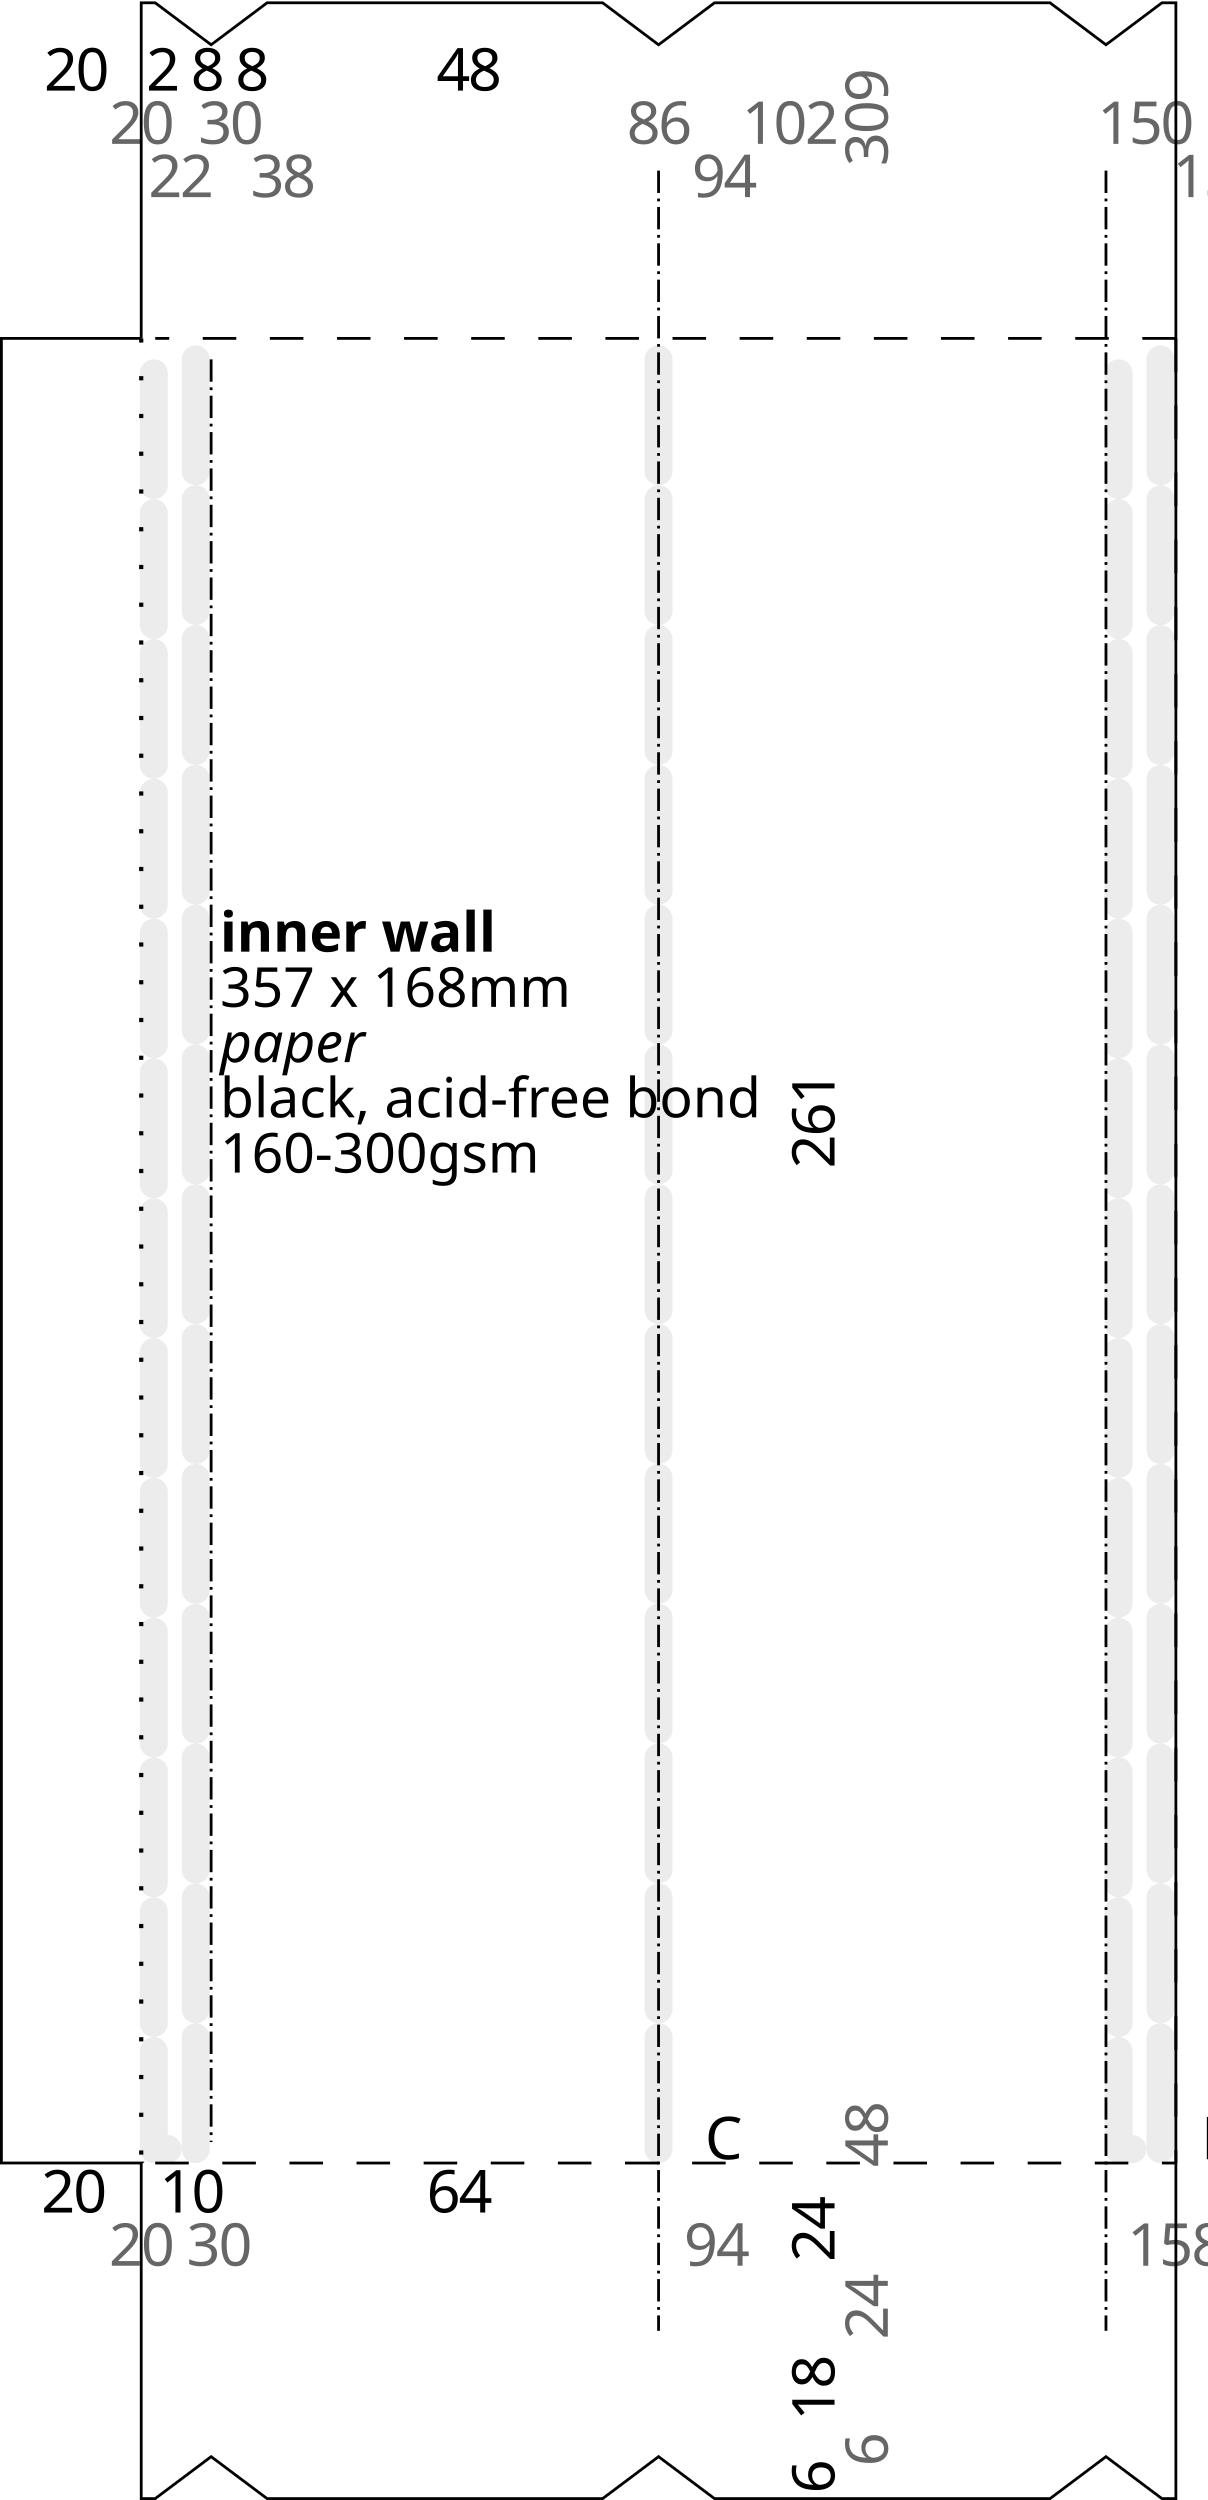
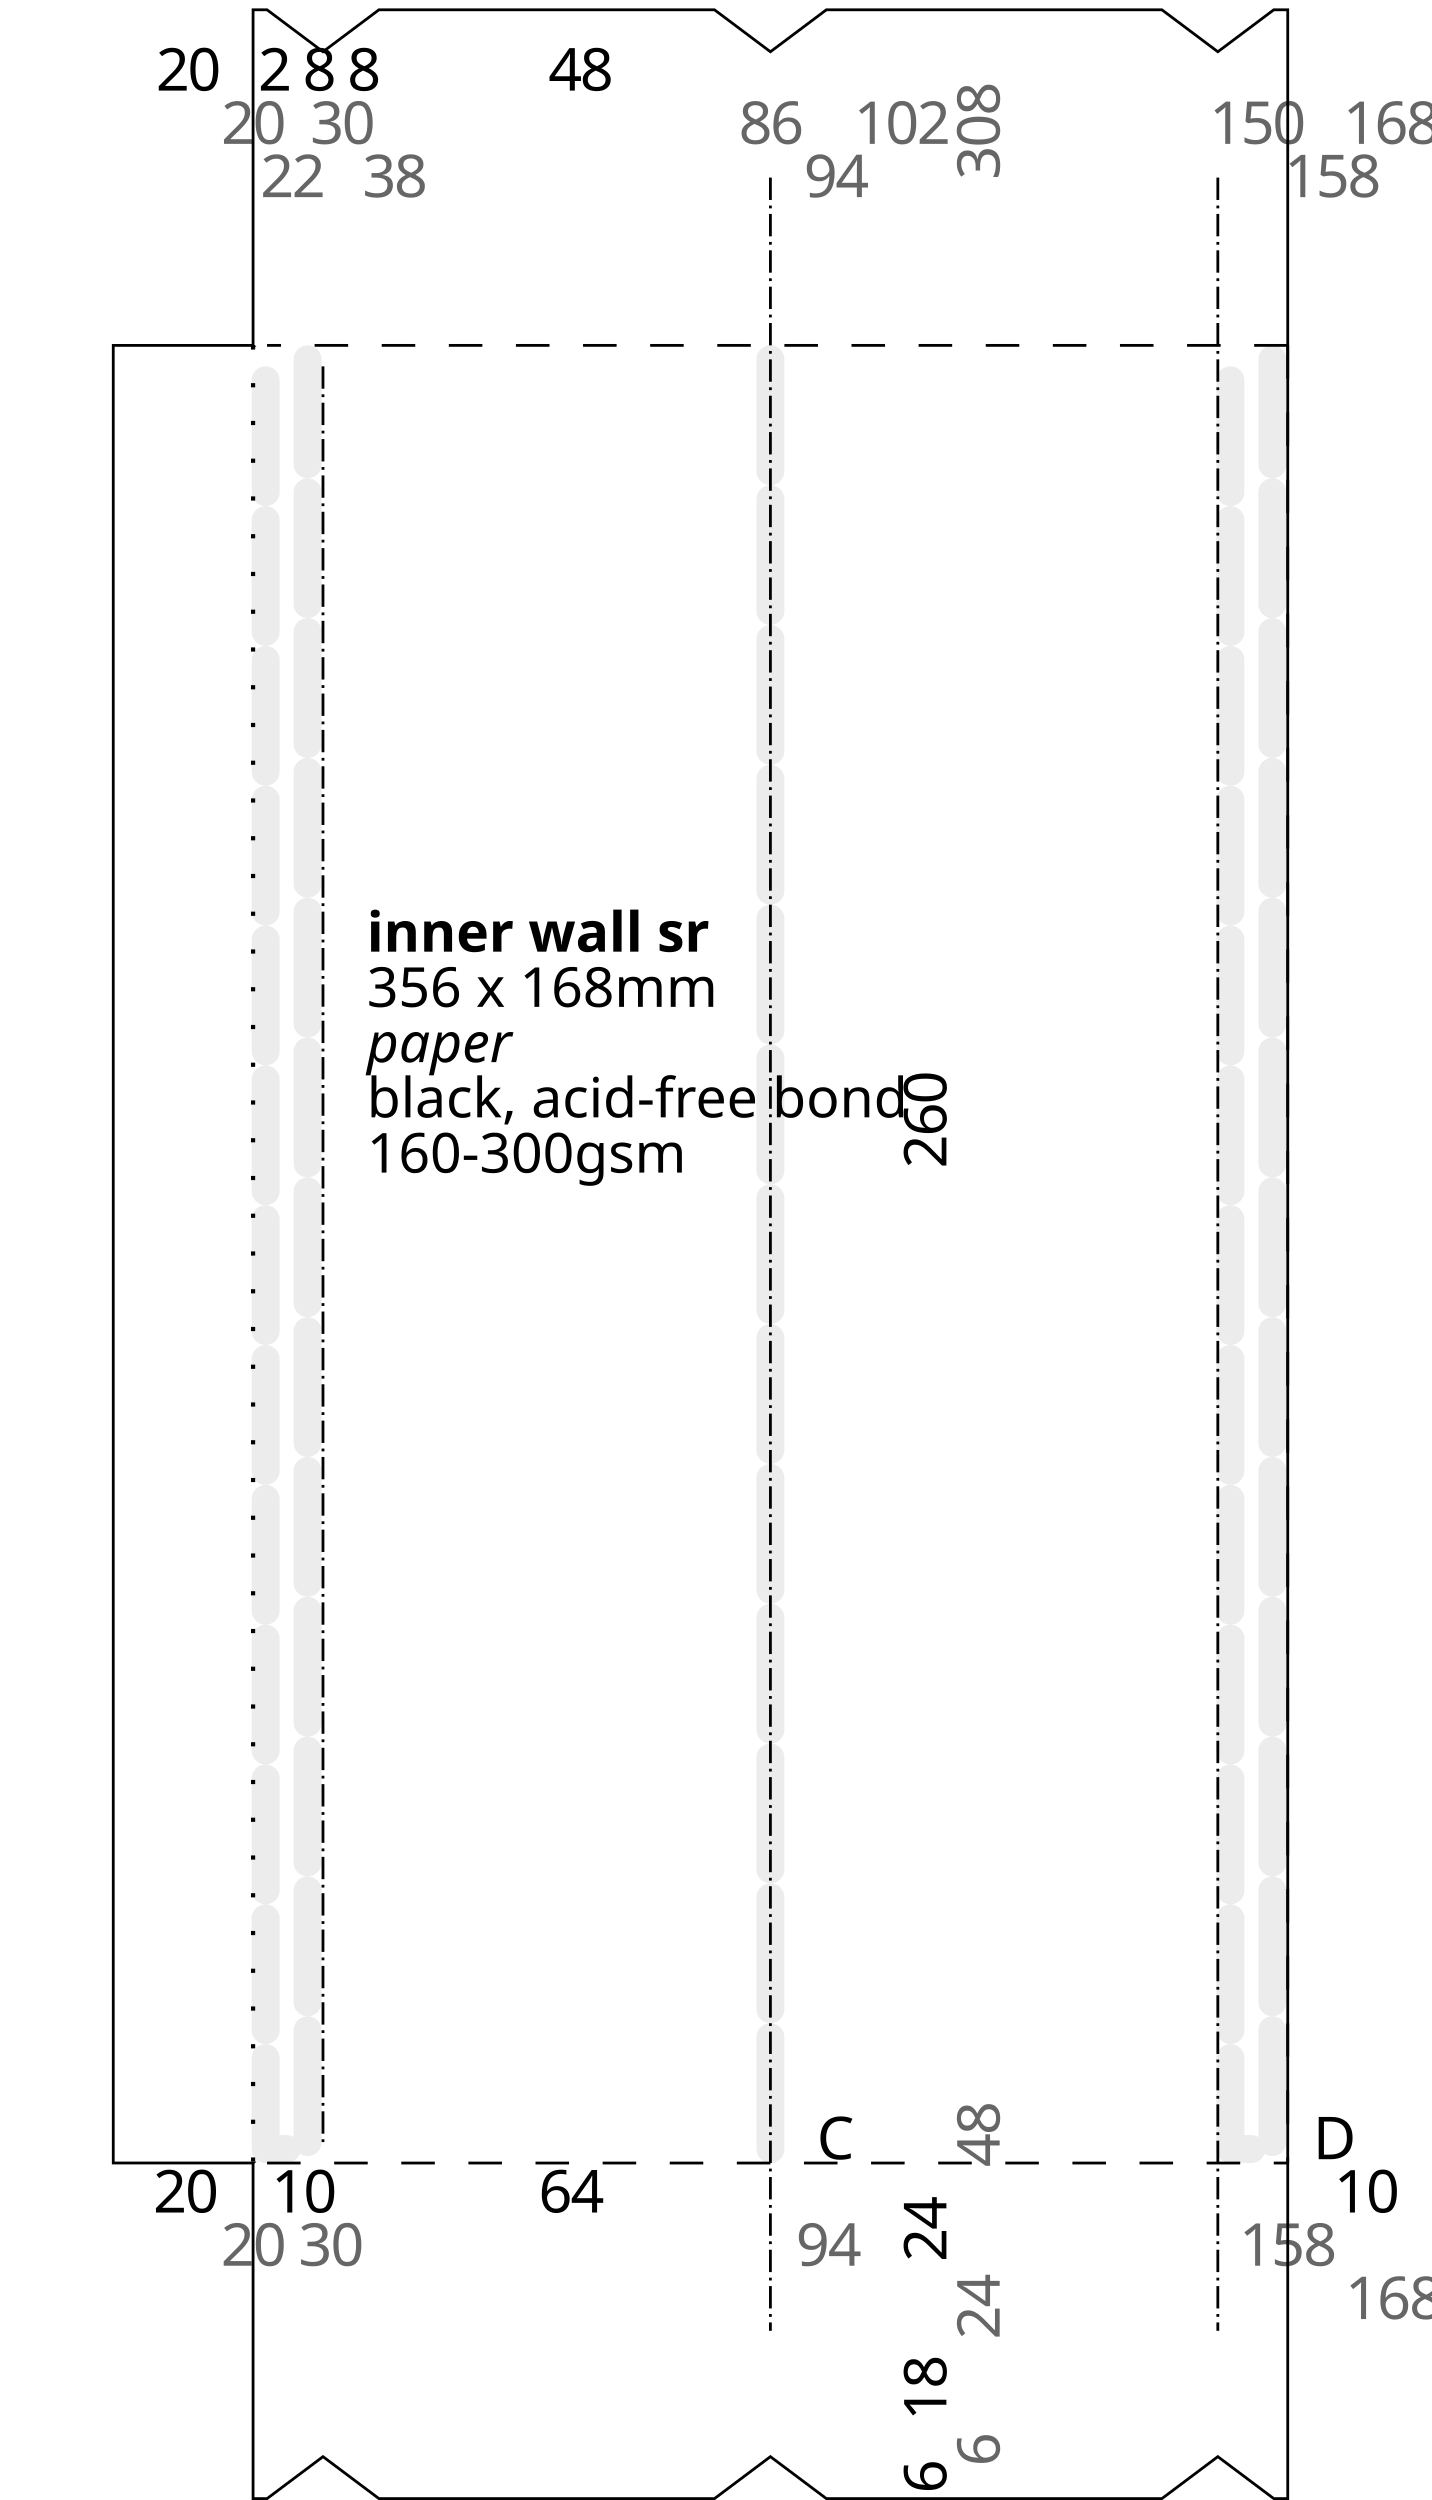
- <svg xmlns="http://www.w3.org/2000/svg" width="172.705mm" height="357.604mm" viewBox="0 0 172.705 357.604" version="1.1" id="svg8">
+ <svg xmlns="http://www.w3.org/2000/svg" width="204.705mm" height="357.604mm" viewBox="0 0 204.705 357.604" version="1.1" id="svg8">
  <defs id="defs2" />
  <g id="layer1" transform="translate(340.2681,-214.1791)">
-     <text xml:space="preserve" style="font-style:normal;font-variant:normal;font-weight:normal;font-stretch:normal;font-size:8.467px;line-height:0%;font-family:'Trebuchet MS';-inkscape-font-specification:Sans;letter-spacing:-0.265px;word-spacing:-0.529px;writing-mode:lr-tb;display:inline;fill:#000000;fill-opacity:1;stroke:none;stroke-width:0.282" x="-334.365" y="523.043" id="text5173" transform="scale(1.000009,0.999991)">
-       <tspan id="tspan5175" x="-334.365" y="523.043" style="font-size:8.467px;line-height:90%;letter-spacing:-0.265px;word-spacing:-0.529px;fill:#000000;fill-opacity:1;stroke-width:0.282" dx="0 0 0 0 0 0 0 0 0 0 0 0 0 0 0 0 0 0 0 0 0 0 0 0 0 0 0 0 0 0 0 0 0 0 0 0 0 0 0 0 0 0 0 0 0 0 0 0 0 0" dy="0 0 0 0 0 0 0 0 0 0 0 0 0 0 0 0 0 0 0 0 0 0 0 0 0 0 0 0 0 0 0 0 0 0 0 0 0 0 0 0 0 0 0 0 0 0 0 0 0 0">                                                 C                                  D</tspan>
-       <tspan x="-334.365" y="530.663" style="font-size:8.467px;line-height:90%;letter-spacing:-0.265px;word-spacing:-0.529px;fill:#000000;fill-opacity:1;stroke-width:0.282" id="tspan7491" dx="0 0 0 0 0 0 0 0 0 0 0 0 0 0 0 0 0 0 0 0 0 0 0 0 0 0 0 0 0 0 0 0 0 0 0 0 0 0 0 0 0 0 0 0 0 0 0 0 0 0 0 0 0 0 0 0 0 0 0 0 0 0 0 0 0 0 0 0 0 0 0 0 0 0 0 0 0 0 0 0 0">20    10               64                                                      10</tspan>
-       <tspan x="-334.365" y="538.283" id="tspan5361" style="font-size:8.467px;line-height:90%;letter-spacing:-0.265px;word-spacing:-0.529px;fill:#000000;fill-opacity:0.6;stroke-width:0.282">     20 30                                94                            158</tspan>
-       <tspan x="-334.365" y="545.903" style="font-size:8.467px;line-height:90%;letter-spacing:-0.265px;word-spacing:-0.529px;fill:#000000;fill-opacity:0.6;stroke-width:0.282" dx="0 0 0 0 0 0 0 0 0 0 0 0 0 0 0 0 0 0 0 0 0 0 0 0 0 0 0 0 0 0 0 0 0 0 0 0 0 0 0 0 0 0 0 0 0 0 0 0 0 0 0 0 0 0 0 0 0 0 0 0 0 0 0 0 0 0 0 0 0 0 0 0 0 0 0 0 0 0 0 0 0 0 0 0 0 0 0 0 0" id="tspan1647">                                                                                        168 </tspan>
+     <text xml:space="preserve" style="font-style:normal;font-variant:normal;font-weight:normal;font-stretch:normal;font-size:8.467px;line-height:0%;font-family:'Trebuchet MS';-inkscape-font-specification:Sans;letter-spacing:-0.265px;word-spacing:-0.529px;writing-mode:lr-tb;display:inline;fill:#000000;fill-opacity:1;stroke:none;stroke-width:0.282" x="-318.365" y="523.043" id="text5173" transform="scale(1.000009,0.999991)">
+       <tspan id="tspan5175" x="-318.365" y="523.043" style="font-size:8.467px;line-height:90%;letter-spacing:-0.265px;word-spacing:-0.529px;fill:#000000;fill-opacity:1;stroke-width:0.282" dx="0 0 0 0 0 0 0 0 0 0 0 0 0 0 0 0 0 0 0 0 0 0 0 0 0 0 0 0 0 0 0 0 0 0 0 0 0 0 0 0 0 0 0 0 0 0 0 0 0 0" dy="0 0 0 0 0 0 0 0 0 0 0 0 0 0 0 0 0 0 0 0 0 0 0 0 0 0 0 0 0 0 0 0 0 0 0 0 0 0 0 0 0 0 0 0 0 0 0 0 0 0">                                                 C                                  D</tspan>
+       <tspan x="-318.365" y="530.663" style="font-size:8.467px;line-height:90%;letter-spacing:-0.265px;word-spacing:-0.529px;fill:#000000;fill-opacity:1;stroke-width:0.282" id="tspan7491" dx="0 0 0 0 0 0 0 0 0 0 0 0 0 0 0 0 0 0 0 0 0 0 0 0 0 0 0 0 0 0 0 0 0 0 0 0 0 0 0 0 0 0 0 0 0 0 0 0 0 0 0 0 0 0 0 0 0 0 0 0 0 0 0 0 0 0 0 0 0 0 0 0 0 0 0 0 0 0 0 0 0">20    10               64                                                      10</tspan>
+       <tspan x="-318.365" y="538.283" id="tspan5361" style="font-size:8.467px;line-height:90%;letter-spacing:-0.265px;word-spacing:-0.529px;fill:#000000;fill-opacity:0.6;stroke-width:0.282">     20 30                                94                            158</tspan>
+       <tspan x="-318.365" y="545.903" style="font-size:8.467px;line-height:90%;letter-spacing:-0.265px;word-spacing:-0.529px;fill:#000000;fill-opacity:0.6;stroke-width:0.282" dx="0 0 0 0 0 0 0 0 0 0 0 0 0 0 0 0 0 0 0 0 0 0 0 0 0 0 0 0 0 0 0 0 0 0 0 0 0 0 0 0 0 0 0 0 0 0 0 0 0 0 0 0 0 0 0 0 0 0 0 0 0 0 0 0 0 0 0 0 0 0 0 0 0 0 0 0 0 0 0 0 0 0 0 0 0 0 0 0 0" id="tspan1647">                                                                                        168 </tspan>
    </text>
-     <text id="text5719" y="350.304" x="-308.795" style="font-style:normal;font-variant:normal;font-weight:normal;font-stretch:normal;font-size:3.387px;line-height:0%;font-family:'Trebuchet MS';-inkscape-font-specification:Sans;letter-spacing:0px;word-spacing:0px;writing-mode:lr-tb;display:inline;fill:#000000;fill-opacity:1;stroke:none;stroke-width:0.282" xml:space="preserve">
-       <tspan style="font-style:normal;font-weight:bold;font-size:7.902px;line-height:1;stroke-width:0.282" id="tspan5721" y="350.304" x="-308.795">inner wall</tspan>
-       <tspan y="358.206" x="-308.795" id="tspan7094" style="font-style:normal;font-size:7.902px;line-height:1;stroke-width:0.282">357 x 168mm</tspan>
-       <tspan y="366.109" x="-308.795" id="tspan7103" style="font-style:italic;font-size:7.902px;line-height:1;stroke-width:0.282">paper</tspan>
-       <tspan y="374.011" x="-308.795" id="tspan7123" style="font-style:normal;font-size:7.902px;line-height:1;stroke-width:0.282">black, acid-free bond</tspan>
-       <tspan y="381.913" x="-308.795" id="tspan7127" style="font-size:7.902px;line-height:1;stroke-width:0.282">160-300gsm</tspan>
+     <text id="text5719" y="350.304" x="-287.795" style="font-style:normal;font-variant:normal;font-weight:normal;font-stretch:normal;font-size:3.387px;line-height:0%;font-family:'Trebuchet MS';-inkscape-font-specification:Sans;letter-spacing:0px;word-spacing:0px;writing-mode:lr-tb;display:inline;fill:#000000;fill-opacity:1;stroke:none;stroke-width:0.282" xml:space="preserve">
+       <tspan style="font-style:normal;font-weight:bold;font-size:7.902px;line-height:1;stroke-width:0.282" id="tspan5721" y="350.304" x="-287.795">inner wall sr</tspan>
+       <tspan y="358.206" x="-287.795" id="tspan7094" style="font-style:normal;font-size:7.902px;line-height:1;stroke-width:0.282">356 x 168mm</tspan>
+       <tspan y="366.109" x="-287.795" id="tspan7103" style="font-style:italic;font-size:7.902px;line-height:1;stroke-width:0.282">paper</tspan>
+       <tspan y="374.011" x="-287.795" id="tspan7123" style="font-style:normal;font-size:7.902px;line-height:1;stroke-width:0.282">black, acid-free bond</tspan>
+       <tspan y="381.913" x="-287.795" id="tspan7127" style="font-size:7.902px;line-height:1;stroke-width:0.282">160-300gsm</tspan>
    </text>
-     <text transform="scale(1.000009,0.999991)" id="text2341" y="227.14" x="-333.965" style="font-style:normal;font-variant:normal;font-weight:normal;font-stretch:normal;font-size:8.467px;line-height:0%;font-family:'Trebuchet MS';-inkscape-font-specification:Sans;letter-spacing:-0.336px;word-spacing:-0.529px;writing-mode:lr-tb;display:inline;fill:#000000;fill-opacity:1;stroke:none;stroke-width:0.282" xml:space="preserve">
-       <tspan dx="0 0 0 0 0 0 0 0 0 0 0 0 0 0 0 0 0 0 0 0 0 0 0 0 0" id="tspan2337" style="font-size:8.467px;line-height:90%;letter-spacing:-0.336px;word-spacing:-0.529px;fill:#000000;fill-opacity:1;stroke-width:0.282" y="227.14" x="-333.965">20   2 8 8             48</tspan>
-       <tspan dx="0 0 0 0 0 0 0 0 0 0 0 0 0 0 0 0 0 0 0 0 0 0 0 0 0 0 0 0 0 0 0 0 0 0 0 0 0 0 0 0 0 0 0 0 0 0 0 0 0 0 0 0 0 0 0 0 0 0 0 0 0 0 0 0 0 0 0 0 0 0 0 0 0 0 0 0" style="font-size:8.467px;line-height:90%;letter-spacing:-0.336px;word-spacing:-0.529px;fill:#000000;fill-opacity:0.6;stroke-width:0.282" id="tspan2339" y="234.76" x="-333.965">     20  30                            86    102                    150   168</tspan>
-       <tspan style="font-size:8.467px;line-height:90%;letter-spacing:-0.336px;word-spacing:-0.529px;fill:#000000;fill-opacity:0.6;stroke-width:0.282" y="242.38" x="-333.965" id="tspan850">        22   38                             94                                158</tspan>
+     <text transform="scale(1.000009,0.999991)" id="text2341" y="227.14" x="-317.965" style="font-style:normal;font-variant:normal;font-weight:normal;font-stretch:normal;font-size:8.467px;line-height:0%;font-family:'Trebuchet MS';-inkscape-font-specification:Sans;letter-spacing:-0.336px;word-spacing:-0.529px;writing-mode:lr-tb;display:inline;fill:#000000;fill-opacity:1;stroke:none;stroke-width:0.282" xml:space="preserve">
+       <tspan dx="0 0 0 0 0 0 0 0 0 0 0 0 0 0 0 0 0 0 0 0 0 0 0 0 0" id="tspan2337" style="font-size:8.467px;line-height:90%;letter-spacing:-0.336px;word-spacing:-0.529px;fill:#000000;fill-opacity:1;stroke-width:0.282" y="227.14" x="-317.965">20   2 8 8             48</tspan>
+       <tspan dx="0 0 0 0 0 0 0 0 0 0 0 0 0 0 0 0 0 0 0 0 0 0 0 0 0 0 0 0 0 0 0 0 0 0 0 0 0 0 0 0 0 0 0 0 0 0 0 0 0 0 0 0 0 0 0 0 0 0 0 0 0 0 0 0 0 0 0 0 0 0 0 0 0 0 0 0" style="font-size:8.467px;line-height:90%;letter-spacing:-0.336px;word-spacing:-0.529px;fill:#000000;fill-opacity:0.6;stroke-width:0.282" id="tspan2339" y="234.76" x="-317.965">     20  30                            86    102                    150   168</tspan>
+       <tspan style="font-size:8.467px;line-height:90%;letter-spacing:-0.336px;word-spacing:-0.529px;fill:#000000;fill-opacity:0.6;stroke-width:0.282" y="242.38" x="-317.965" id="tspan850">        22   38                             94                                158</tspan>
    </text>
-     <text transform="rotate(-90)" id="text7064" y="-220.894" x="-570.829" style="font-style:normal;font-variant:normal;font-weight:normal;font-stretch:normal;font-size:8.467px;line-height:0%;font-family:'Trebuchet MS';-inkscape-font-specification:Sans;letter-spacing:-0.265px;word-spacing:-0.529px;writing-mode:lr-tb;display:inline;fill:#000000;fill-opacity:1;stroke:none;stroke-width:0.282" xml:space="preserve">
-       <tspan y="-220.894" x="-570.829" id="tspan7066" style="font-size:8.467px;line-height:0.9;letter-spacing:-0.265px;word-spacing:-0.529px;stroke-width:0.282">6   18       24                                                                            261</tspan>
-       <tspan style="font-size:8.467px;line-height:90%;letter-spacing:-0.265px;word-spacing:-0.529px;fill:#000000;fill-opacity:0.6;stroke-width:0.282" id="tspan7070" y="-213.274" x="-570.829" dx="0 0 0 0 0 0 0 0 0 0 0 0 0 0 0 0 0 0 0 0 0 0 0 0 0 0 0 0 0 0 0 0 0 0 0 0 0 0 0 0 0 0 0 0 0 0 0 0 0 0 0 0 0 0 0 0 0 0 0 0 0 0 0 0 0 0 0 0 0 0 0 0 0 0 0 0 0 0 0 0 0 0 0 0 0 0 0 0 0 0 0 0 0 0 0 0 0 0 0 0 0 0 0 0 0 0 0 0 0 0 0 0 0 0 0 0 0 0 0 0 0 0 0 0 0 0 0 0 0 0 0 0 0 0 0 0 0 0 0 0 0 0 0 0 0 0 0 0 0 0 0 0 0 0 0 0 0 0 0 0 0 0 0 0 0 0 0 0 0 0 0 0 0 0 0 0 0 0 0 0">  6       24        48                                                                                                                                               309       333   357</tspan>
-       <tspan style="font-size:8.467px;line-height:90%;letter-spacing:-0.265px;word-spacing:-0.529px;fill:#000000;fill-opacity:0.6;stroke-width:0.282" y="-205.654" x="-570.829" dx="0 0 0 0 0 0 0 0 0 0 0 0 0 0 0 0 0 0 0 0 0 0 0 0 0 0 0 0 0 0 0 0 0 0 0 0 0 0 0 0 0 0 0 0 0 0 0 0 0 0 0 0 0 0 0 0 0 0 0 0 0 0 0 0 0 0 0 0 0 0 0 0 0 0 0 0 0 0 0 0 0 0 0 0 0 0 0 0 0 0 0 0 0 0 0 0 0 0 0 0 0 0 0 0 0 0 0 0 0 0 0 0 0 0 0 0 0 0 0 0 0 0 0 0 0 0 0 0 0 0 0 0 0 0 0 0 0 0 0 0 0 0 0 0 0 0 0 0 0 0 0 0 0 0 0 0 0 0 0 0 0 0 0 0 0 0 0 0 0 0 0 0 0 0 0 0 0 0 0 0 0 0 0 0 0 0 0 0 0 0 0 0 0 0 0 0 0 0 0 0 0 0 0 0 0 0 0 0 0 0 0 0 0 0 0 0 0 0 0 0 0 0 0 0 0 0 0 0 0 0 0 0 0 0 0 0 0 0 0 0 0 0 0 0 0 0 0 0 0 0 0 0 0 0 0 0 0 0 0 0 0 0 0 0 0 0 0 0 0 0 0 0 0 0 0 0 0 0 0 0 0 0 0 0 0 0 0 0 0 0 0 0 0 0 0 0 0 0 0 0 0 0 0 0 0 0" id="tspan856">                                                                                                                                                                                                 351 </tspan>
+     <text transform="rotate(-90)" id="text7064" y="-204.894" x="-570.829" style="font-style:normal;font-variant:normal;font-weight:normal;font-stretch:normal;font-size:8.467px;line-height:0%;font-family:'Trebuchet MS';-inkscape-font-specification:Sans;letter-spacing:-0.265px;word-spacing:-0.529px;writing-mode:lr-tb;display:inline;fill:#000000;fill-opacity:1;stroke:none;stroke-width:0.282" xml:space="preserve">
+       <tspan y="-204.894" x="-570.829" id="tspan7066" style="font-size:8.467px;line-height:0.9;letter-spacing:-0.265px;word-spacing:-0.529px;stroke-width:0.282">6   18       24                                                                            260</tspan>
+       <tspan style="font-size:8.467px;line-height:90%;letter-spacing:-0.265px;word-spacing:-0.529px;fill:#000000;fill-opacity:0.6;stroke-width:0.282" id="tspan7070" y="-197.274" x="-570.829" dx="0 0 0 0 0 0 0 0 0 0 0 0 0 0 0 0 0 0 0 0 0 0 0 0 0 0 0 0 0 0 0 0 0 0 0 0 0 0 0 0 0 0 0 0 0 0 0 0 0 0 0 0 0 0 0 0 0 0 0 0 0 0 0 0 0 0 0 0 0 0 0 0 0 0 0 0 0 0 0 0 0 0 0 0 0 0 0 0 0 0 0 0 0 0 0 0 0 0 0 0 0 0 0 0 0 0 0 0 0 0 0 0 0 0 0 0 0 0 0 0 0 0 0 0 0 0 0 0 0 0 0 0 0 0 0 0 0 0 0 0 0 0 0 0 0 0 0 0 0 0 0 0 0 0 0 0 0 0 0 0 0 0 0 0 0 0 0 0 0 0 0 0 0 0 0 0 0 0 0">  6       24        48                                                                                                                                              308       332   356</tspan>
+       <tspan style="font-size:8.467px;line-height:90%;letter-spacing:-0.265px;word-spacing:-0.529px;fill:#000000;fill-opacity:0.6;stroke-width:0.282" y="-189.654" x="-570.829" dx="0 0 0 0 0 0 0 0 0 0 0 0 0 0 0 0 0 0 0 0 0 0 0 0 0 0 0 0 0 0 0 0 0 0 0 0 0 0 0 0 0 0 0 0 0 0 0 0 0 0 0 0 0 0 0 0 0 0 0 0 0 0 0 0 0 0 0 0 0 0 0 0 0 0 0 0 0 0 0 0 0 0 0 0 0 0 0 0 0 0 0 0 0 0 0 0 0 0 0 0 0 0 0 0 0 0 0 0 0 0 0 0 0 0 0 0 0 0 0 0 0 0 0 0 0 0 0 0 0 0 0 0 0 0 0 0 0 0 0 0 0 0 0 0 0 0 0 0 0 0 0 0 0 0 0 0 0 0 0 0 0 0 0 0 0 0 0 0 0 0 0 0 0 0 0 0 0 0 0 0 0 0 0 0 0 0 0 0 0 0 0 0 0 0 0 0 0 0 0 0 0 0 0 0 0 0 0 0 0 0 0 0 0 0 0 0 0 0 0 0 0 0 0 0 0 0 0 0 0 0 0 0 0 0 0 0 0 0 0 0 0 0 0 0 0 0 0 0 0 0 0 0 0 0 0 0 0 0 0 0 0 0 0 0 0 0 0 0 0 0 0 0 0 0 0 0 0 0 0 0 0 0 0 0 0 0 0 0 0 0 0 0 0 0 0 0 0 0 0 0 0 0 0 0 0 0" id="tspan856">                                                                                                                                                                                                 350 </tspan>
    </text>
-     <path id="path3772" style="display:inline;fill:none;stroke:#000000;stroke-width:0.4;stroke-linecap:butt;stroke-linejoin:miter;stroke-miterlimit:4;stroke-dasharray:4.8, 4.8;stroke-dashoffset:0;stroke-opacity:1" d="m -172.068,262.583 h -146 m 146,-3.7e-4 v 261 m -146,-6e-5 146,5e-5" />
-     <path id="path7073-7" d="M -310.068,265.583 V 520.583" style="fill:none;stroke:#000000;stroke-width:0.4;stroke-linecap:butt;stroke-linejoin:miter;stroke-miterlimit:4;stroke-dasharray:3.2, 0.8, 0.4, 0.8;stroke-dashoffset:0;stroke-opacity:1" />
-     <path style="fill:none;stroke:#000000;stroke-width:0.4;stroke-linecap:butt;stroke-linejoin:miter;stroke-miterlimit:4;stroke-dasharray:3.2, 0.8, 0.4, 0.8;stroke-dashoffset:0;stroke-opacity:1" d="m -246.068,238.583 v 309" id="path3661" />
-     <path style="fill:none;stroke:#000000;stroke-width:0.4;stroke-linecap:butt;stroke-linejoin:miter;stroke-miterlimit:4;stroke-dasharray:3.2, 0.8, 0.4, 0.8;stroke-dashoffset:0;stroke-opacity:1" d="M -182.068,238.583 V 547.583" id="path3665" />
-     <path id="path6224" d="M -246.068,521.583 V 264.583" style="fill:none;stroke:#000000;stroke-width:4;stroke-linecap:round;stroke-linejoin:round;stroke-miterlimit:4;stroke-dasharray:16, 4;stroke-dashoffset:0;stroke-opacity:0.078" />
-     <path style="fill:none;stroke:#000000;stroke-width:4;stroke-linecap:round;stroke-linejoin:round;stroke-miterlimit:4;stroke-dasharray:16, 4;stroke-dashoffset:17.008;stroke-opacity:0.078" d="m -318.268,264.583 v 257 h 6 l 1.4e-4,-257" id="path4606" />
-     <path style="display:inline;fill:none;stroke:#000000;stroke-width:0.4;stroke-miterlimit:4;stroke-dasharray:none;stroke-opacity:1" d="m -172.068,214.583 v 48 l 3e-5,-2.6e-4 v 261 l -3e-5,1.1e-4 v 48 h -2 l -8,-6 -8,6 -48,-3e-5 -8,-6 -8,6 h -48 l -8,-6 -8,6 -2,3e-5 v -48 l 4.8e-4,-1.8e-4 -20,1.5e-4 -5.3e-4,-261 20,4.4e-4 -5.1e-4,-4.4e-4 v -48 h 2.001 l 8,6 8,-6 48,-2.6e-4 8,6 8,-6 h 48 l 8,6 8,-6 z" id="path38" />
-     <text xml:space="preserve" style="font-style:normal;font-weight:normal;font-size:10.583px;line-height:1.25;font-family:sans-serif;letter-spacing:0px;word-spacing:0px;fill:#000000;fill-opacity:1;stroke:none;stroke-width:0.265" x="127.337" y="334.166" id="text844">
-       <tspan x="127.337" y="343.53" style="stroke-width:0.265" id="tspan870" />
+     <path id="path3772" style="display:inline;fill:none;stroke:#000000;stroke-width:0.4;stroke-linecap:butt;stroke-linejoin:miter;stroke-miterlimit:4;stroke-dasharray:4.8, 4.8;stroke-dashoffset:0;stroke-opacity:1" d="m -156.068,263.583 h -146 m 146,-3.7e-4 v 260 m -146,-6e-5 146,5e-5" />
+     <path id="path7073-7" d="M -294.068,266.583 V 520.583" style="fill:none;stroke:#000000;stroke-width:0.4;stroke-linecap:butt;stroke-linejoin:miter;stroke-miterlimit:4;stroke-dasharray:3.2, 0.8, 0.4, 0.8;stroke-dashoffset:0;stroke-opacity:1" />
+     <path style="fill:none;stroke:#000000;stroke-width:0.4;stroke-linecap:butt;stroke-linejoin:miter;stroke-miterlimit:4;stroke-dasharray:3.2, 0.8, 0.4, 0.8;stroke-dashoffset:0;stroke-opacity:1" d="m -230.068,239.583 v 308" id="path3661" />
+     <path style="fill:none;stroke:#000000;stroke-width:0.4;stroke-linecap:butt;stroke-linejoin:miter;stroke-miterlimit:4;stroke-dasharray:3.2, 0.8, 0.4, 0.8;stroke-dashoffset:0;stroke-opacity:1" d="M -166.068,239.583 V 547.583" id="path3665" />
+     <path id="path6224" d="M -230.068,521.583 V 265.583" style="fill:none;stroke:#000000;stroke-width:4;stroke-linecap:round;stroke-linejoin:round;stroke-miterlimit:4;stroke-dasharray:16, 4;stroke-dashoffset:0;stroke-opacity:0.078" />
+     <path style="fill:none;stroke:#000000;stroke-width:4;stroke-linecap:round;stroke-linejoin:round;stroke-miterlimit:4;stroke-dasharray:16, 4;stroke-dashoffset:17.008;stroke-opacity:0.078" d="m -302.268,265.583 v 256 h 6 l 1.4e-4,-256" id="path4606" />
+     <path style="display:inline;fill:none;stroke:#000000;stroke-width:0.4;stroke-miterlimit:4;stroke-dasharray:none;stroke-opacity:1" d="m -156.068,215.583 v 48 l 3e-5,-2.6e-4 v 260 l -3e-5,1.1e-4 v 48 h -2 l -8,-6 -8,6 -48,-3e-5 -8,-6 -8,6 h -48 l -8,-6 -8,6 -2,3e-5 v -48 l 4.8e-4,-1.8e-4 -20,1.5e-4 -5.3e-4,-260 20,4.4e-4 -5.1e-4,-4.4e-4 v -48 h 2.001 l 8,6 8,-6 48,-2.6e-4 8,6 8,-6 h 48 l 8,6 8,-6 z" id="path38" />
+     <text xml:space="preserve" style="font-style:normal;font-weight:normal;font-size:10.583px;line-height:1.25;font-family:sans-serif;letter-spacing:0px;word-spacing:0px;fill:#000000;fill-opacity:1;stroke:none;stroke-width:0.265" x="143.337" y="334.166" id="text844">
+       <tspan x="143.337" y="343.53" style="stroke-width:0.265" id="tspan870" />
    </text>
-     <text id="text1184" y="334.166" x="527.337" style="font-style:normal;font-weight:normal;font-size:10.583px;line-height:1.25;font-family:sans-serif;letter-spacing:0px;word-spacing:0px;fill:#000000;fill-opacity:1;stroke:none;stroke-width:0.265" xml:space="preserve">
-       <tspan id="tspan1182" style="stroke-width:0.265" y="343.53" x="527.337" />
+     <text id="text1184" y="334.166" x="543.337" style="font-style:normal;font-weight:normal;font-size:10.583px;line-height:1.25;font-family:sans-serif;letter-spacing:0px;word-spacing:0px;fill:#000000;fill-opacity:1;stroke:none;stroke-width:0.265" xml:space="preserve">
+       <tspan id="tspan1182" style="stroke-width:0.265" y="343.53" x="543.337" />
    </text>
-     <path style="fill:none;stroke:#000000;stroke-width:0.6;stroke-linecap:butt;stroke-linejoin:miter;stroke-miterlimit:4;stroke-dasharray:0.6, 4.8;stroke-dashoffset:0;stroke-opacity:1" d="M -320.068,262.583 V 523.583" id="path1527" />
-     <text id="text96" y="334.166" x="527.337" style="font-style:normal;font-weight:normal;font-size:10.583px;line-height:1.25;font-family:sans-serif;letter-spacing:0px;word-spacing:0px;fill:#000000;fill-opacity:1;stroke:none;stroke-width:0.265" xml:space="preserve">
-       <tspan id="tspan94" style="stroke-width:0.265" y="343.53" x="527.337" />
+     <path style="fill:none;stroke:#000000;stroke-width:0.6;stroke-linecap:butt;stroke-linejoin:miter;stroke-miterlimit:4;stroke-dasharray:0.6, 4.8;stroke-dashoffset:0;stroke-opacity:1" d="M -304.068,263.583 V 523.583" id="path1527" />
+     <text id="text96" y="334.166" x="543.337" style="font-style:normal;font-weight:normal;font-size:10.583px;line-height:1.25;font-family:sans-serif;letter-spacing:0px;word-spacing:0px;fill:#000000;fill-opacity:1;stroke:none;stroke-width:0.265" xml:space="preserve">
+       <tspan id="tspan94" style="stroke-width:0.265" y="343.53" x="543.337" />
    </text>
-     <text xml:space="preserve" style="font-style:normal;font-weight:normal;font-size:10.583px;line-height:1.25;font-family:sans-serif;letter-spacing:0px;word-spacing:0px;fill:#000000;fill-opacity:1;stroke:none;stroke-width:0.265" x="927.337" y="334.166" id="text100">
-       <tspan x="927.337" y="343.53" style="stroke-width:0.265" id="tspan98" />
+     <text xml:space="preserve" style="font-style:normal;font-weight:normal;font-size:10.583px;line-height:1.25;font-family:sans-serif;letter-spacing:0px;word-spacing:0px;fill:#000000;fill-opacity:1;stroke:none;stroke-width:0.265" x="943.337" y="334.166" id="text100">
+       <tspan x="943.337" y="343.53" style="stroke-width:0.265" id="tspan98" />
    </text>
-     <path id="path1643" d="m -180.268,264.583 v 257 h 6 l 1.4e-4,-257" style="fill:none;stroke:#000000;stroke-width:4;stroke-linecap:round;stroke-linejoin:round;stroke-miterlimit:4;stroke-dasharray:16, 4;stroke-dashoffset:17.008;stroke-opacity:0.078" />
+     <path id="path1643" d="m -164.268,265.583 v 256 h 6 l 1.4e-4,-256" style="fill:none;stroke:#000000;stroke-width:4;stroke-linecap:round;stroke-linejoin:round;stroke-miterlimit:4;stroke-dasharray:16, 4;stroke-dashoffset:17.008;stroke-opacity:0.078" />
  </g>
</svg>
